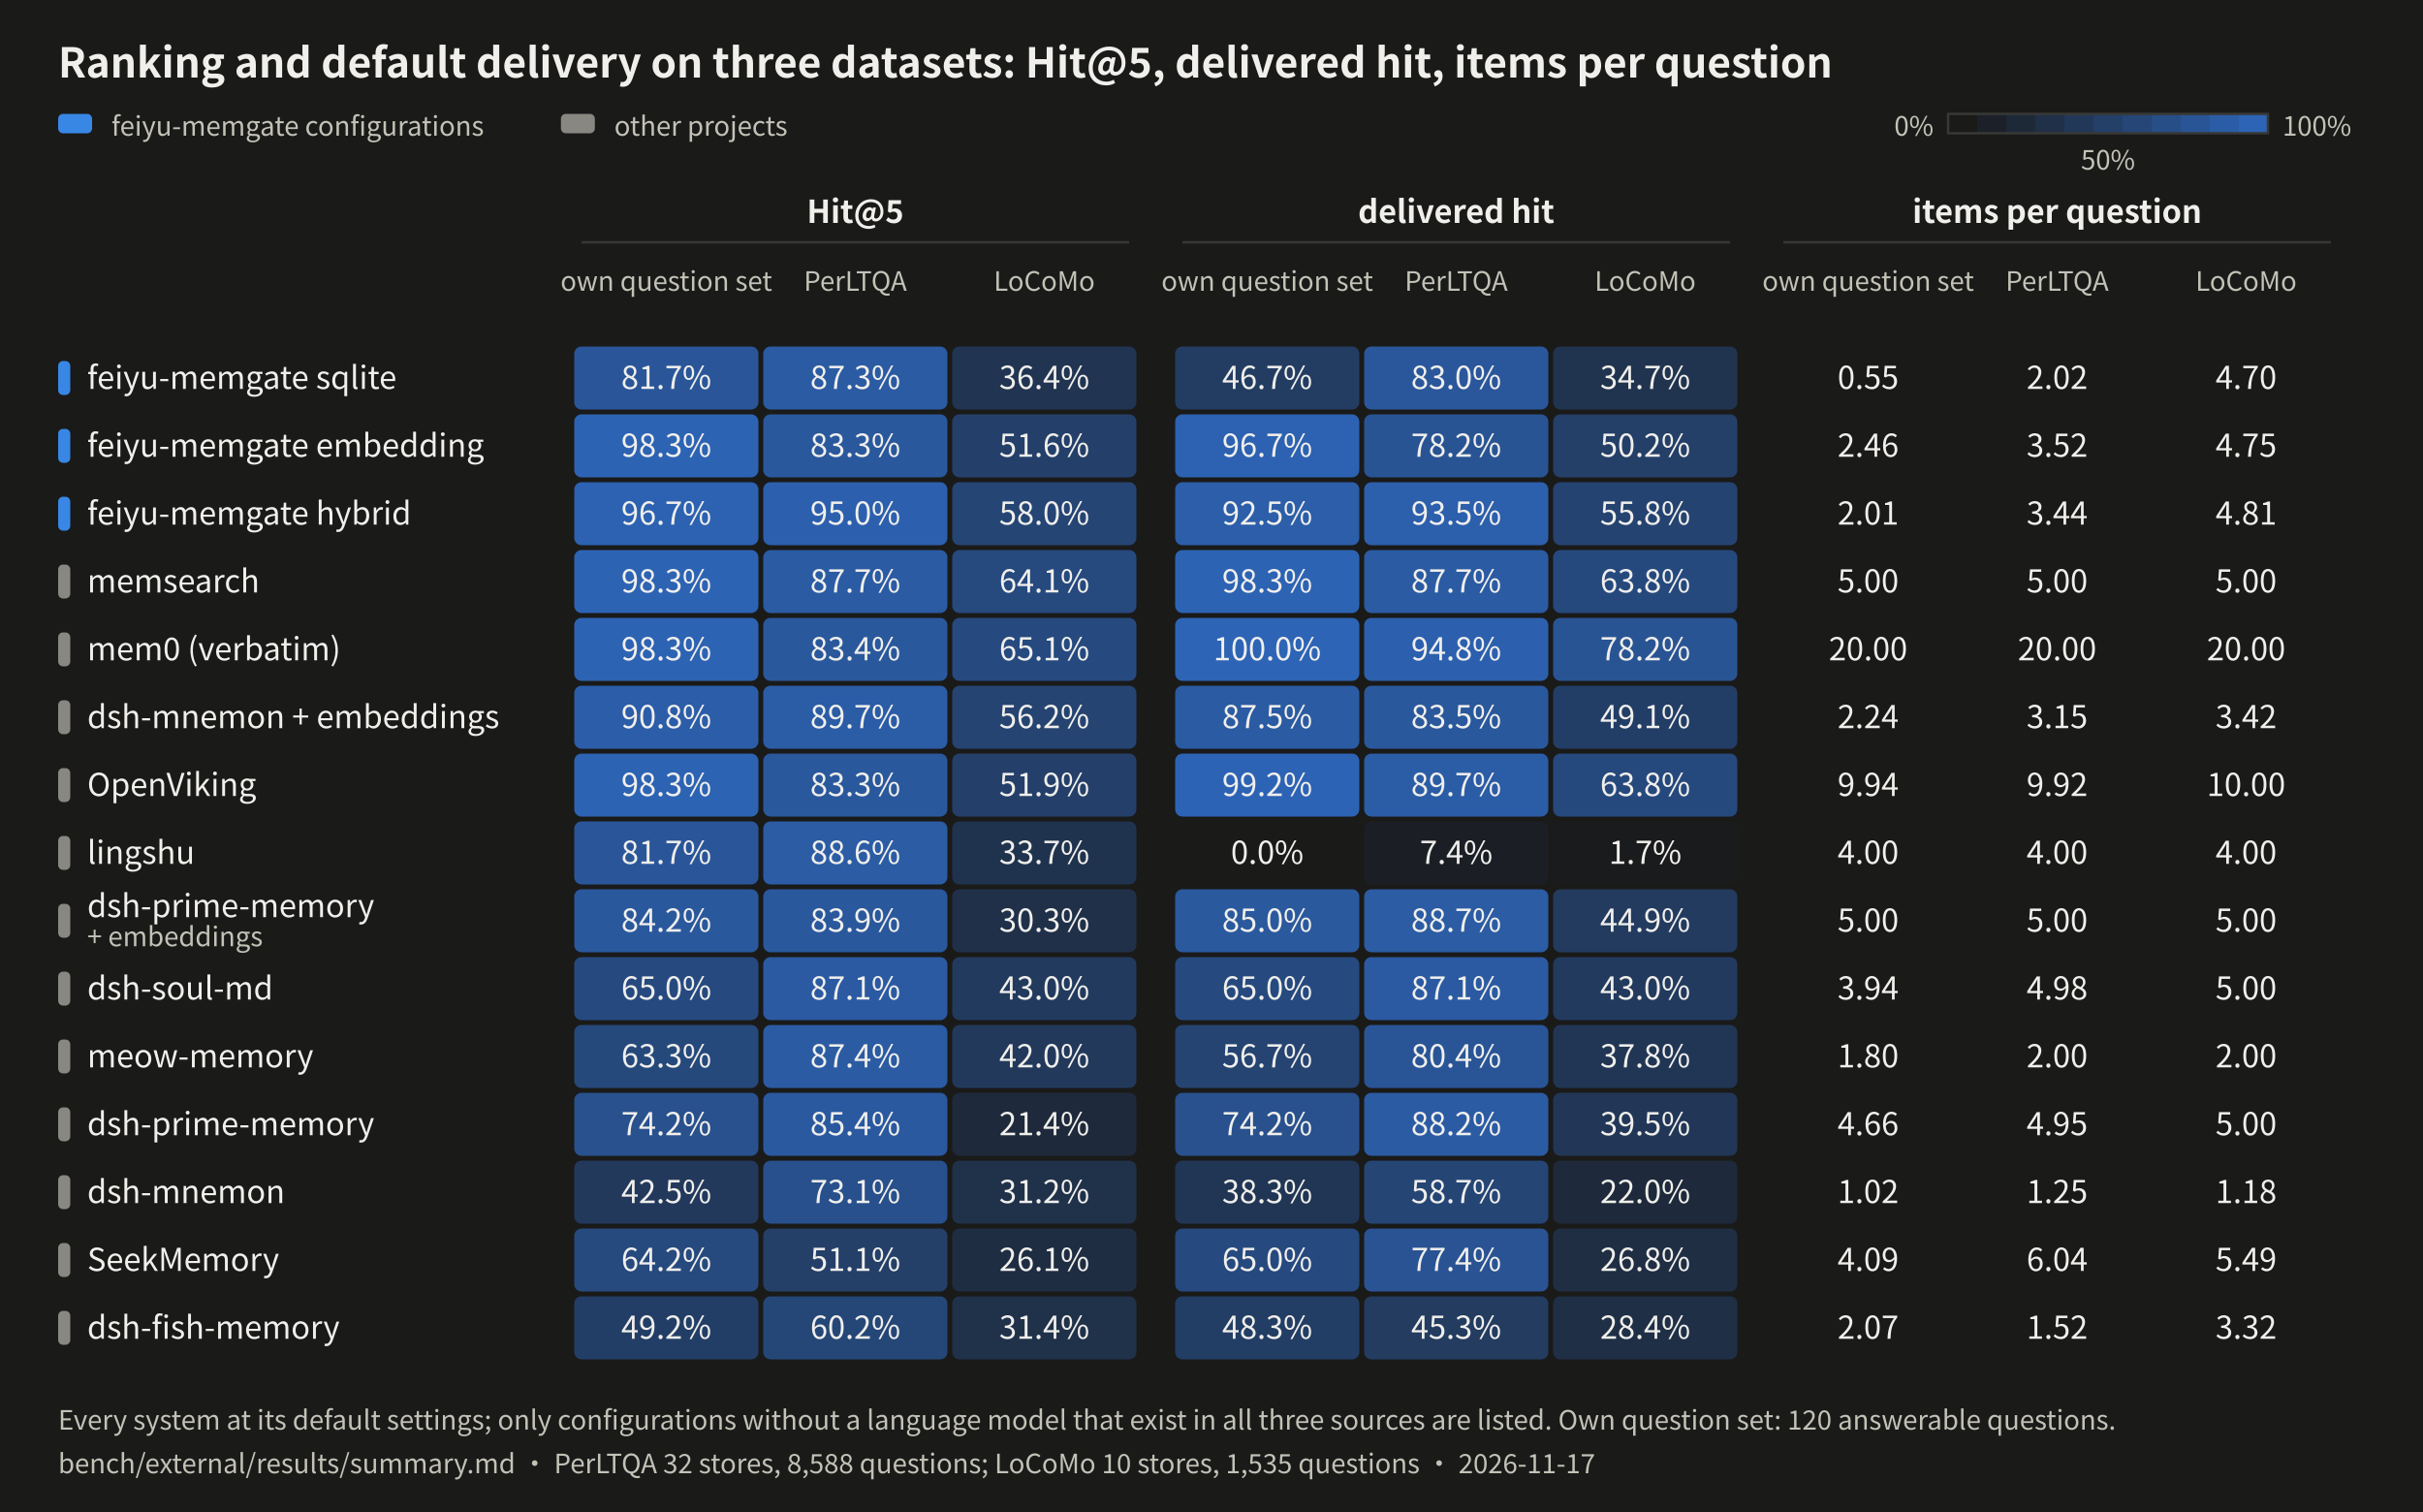
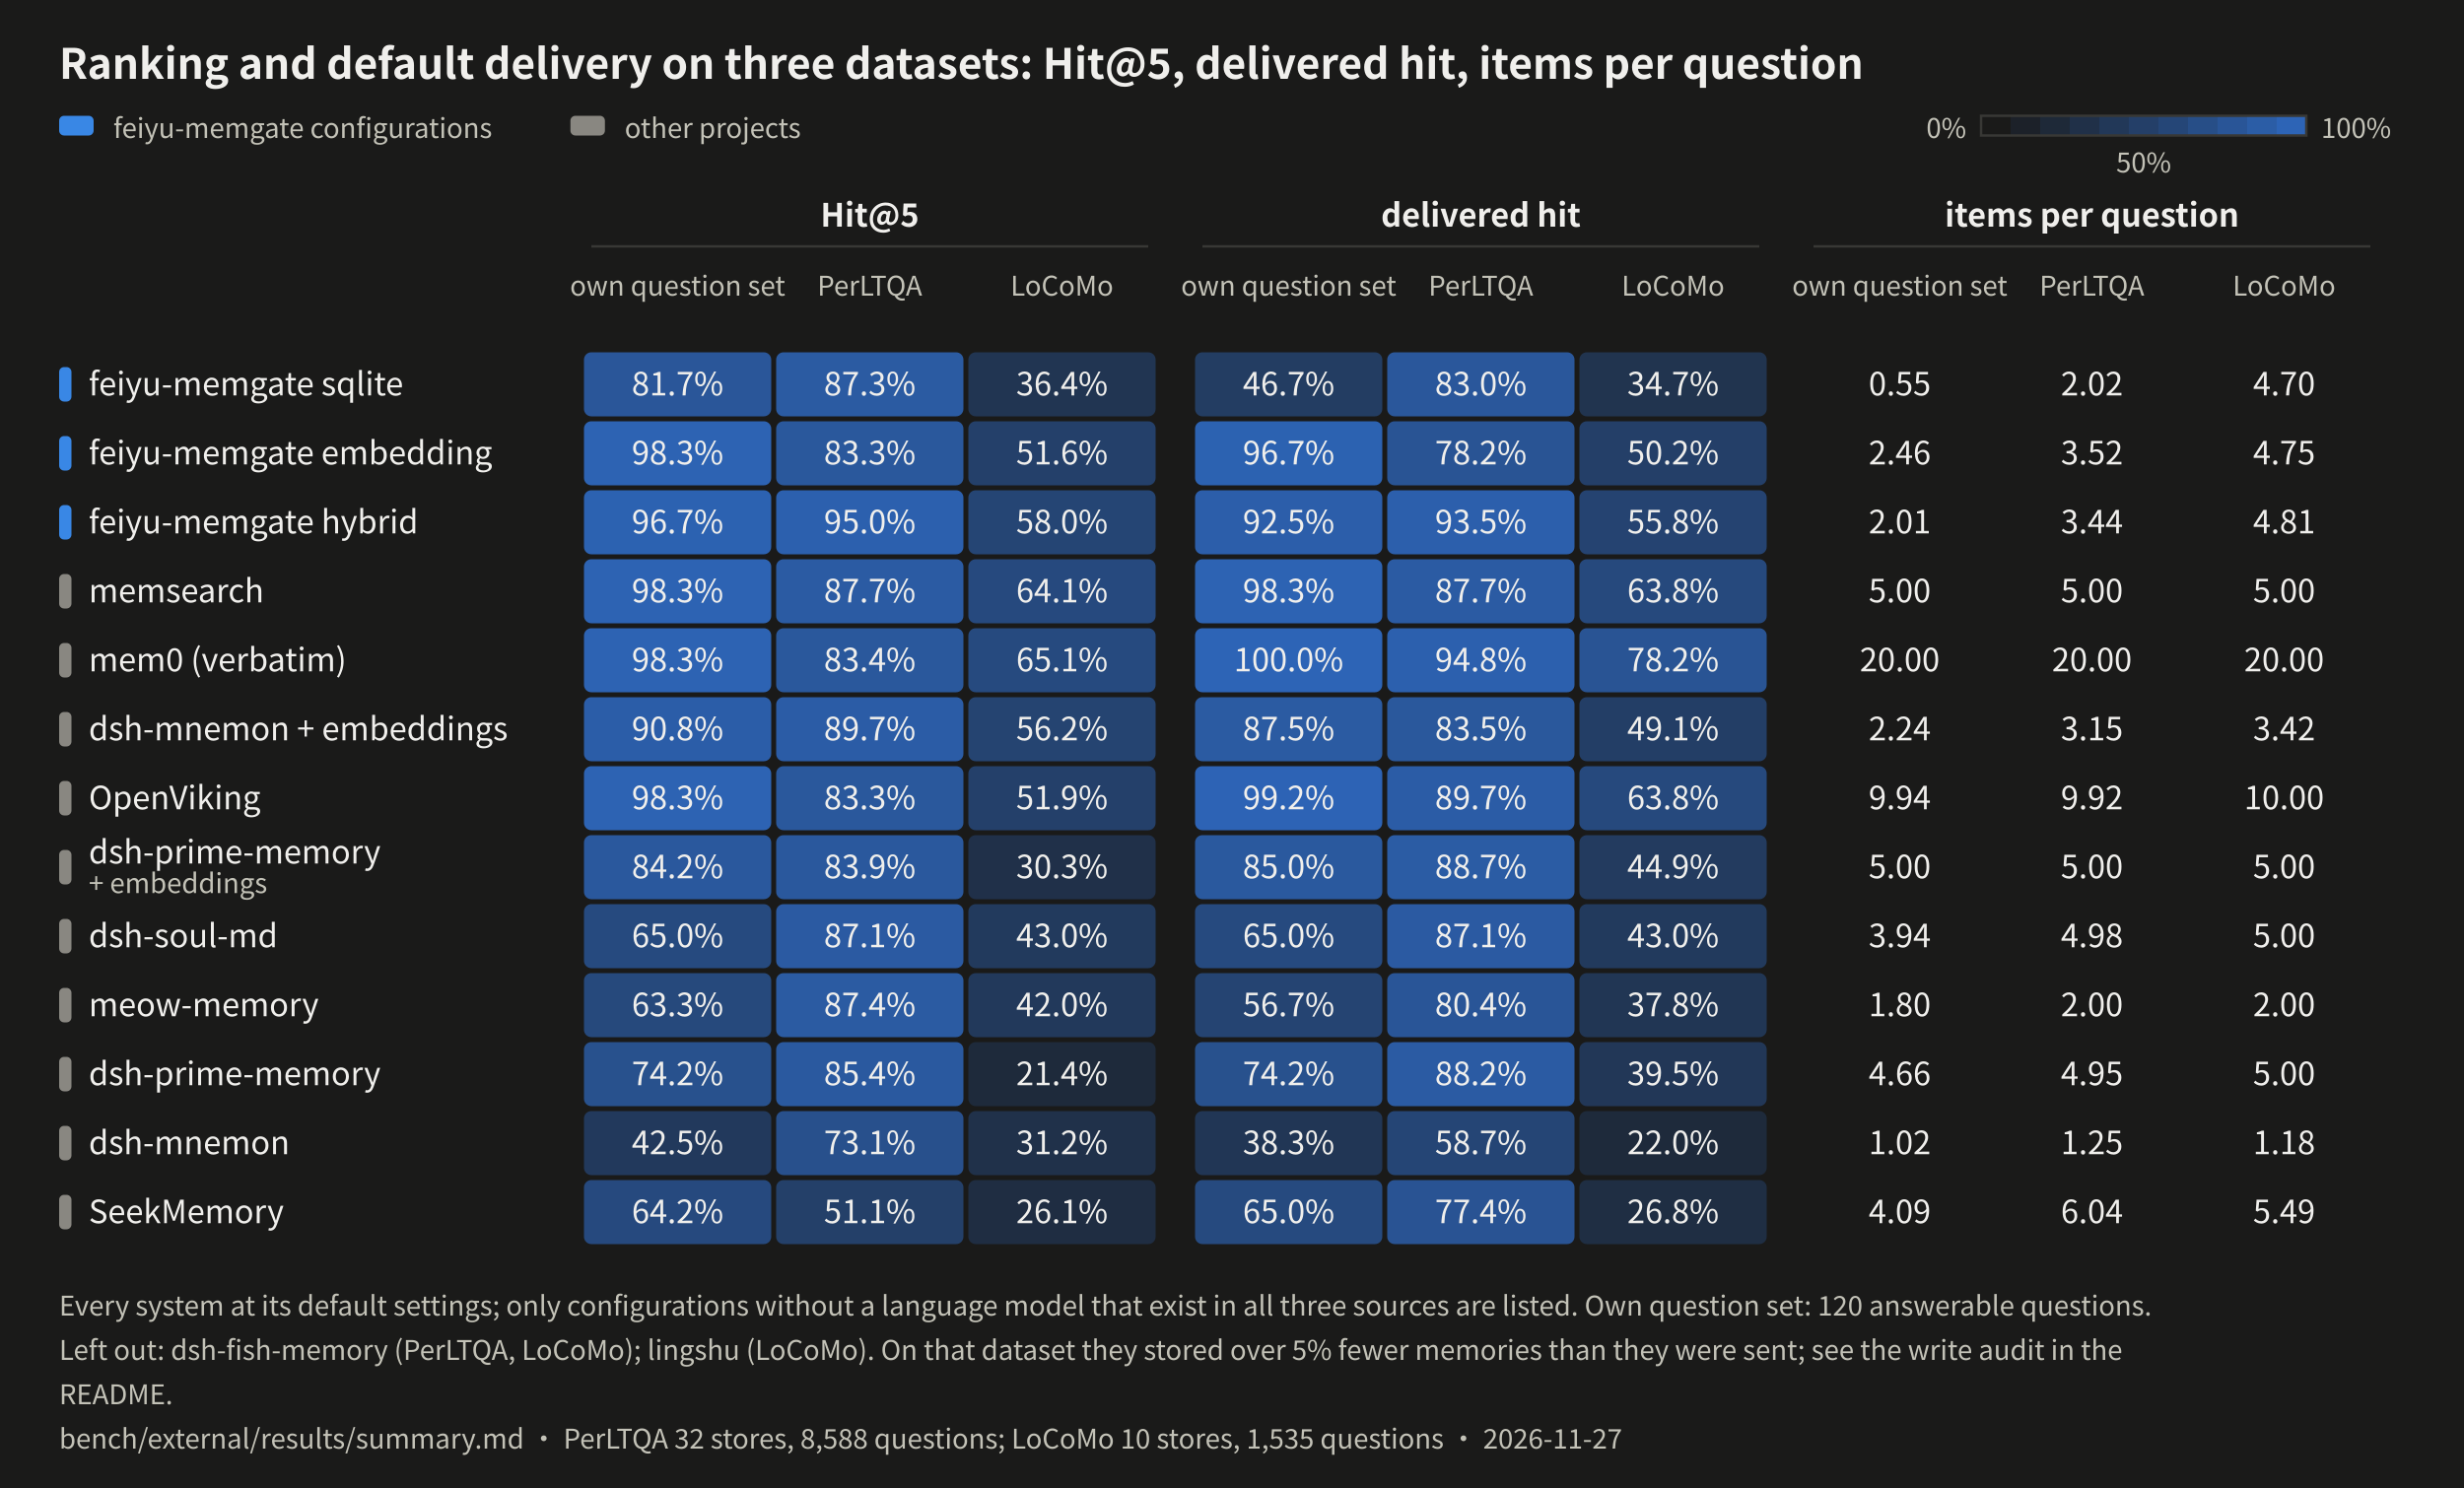
- <svg xmlns="http://www.w3.org/2000/svg" width="1000" height="624" viewBox="0 0 1000 624" role="img" lang="en">
+ <svg xmlns="http://www.w3.org/2000/svg" width="1000" height="604" viewBox="0 0 1000 604" role="img" lang="en">
  <style>text{font-family:-apple-system, "Segoe UI", "Microsoft YaHei", "PingFang SC", "Noto Sans CJK SC", "Helvetica Neue", Arial, sans-serif;fill:#c3c2b7;font-size:13px}.t{font-size:17px;font-weight:600;fill:#f0efec}.l{font-size:13px;fill:#f0efec}.lb{font-size:13px;font-weight:600;fill:#f0efec}.s{font-size:11px;fill:#c3c2b7}.grid{stroke:#2c2c2a;stroke-width:1;fill:none}.axis{stroke:#383835;stroke-width:1;fill:none}.tick{stroke:#f0efec;stroke-width:2;fill:none}.lead{stroke-width:1;fill:none}.fa{fill:#3987e5}.fo{fill:#898781}.tint{fill:#898781;fill-opacity:0.35}</style>
-   <rect width="1000" height="624" fill="#1a1a19" />
+   <rect width="1000" height="604" fill="#1a1a19" />
  <text x="24.0" y="32.0" class="t">Ranking and default delivery on three datasets: Hit@5, delivered hit, items per question</text>
  <rect x="24.0" y="47.0" width="14" height="8" rx="2" class="fa" />
  <text x="46.0" y="56.0" class="s">feiyu-memgate configurations</text>
  <rect x="231.5" y="47.0" width="14" height="8" rx="2" class="fo" />
  <text x="253.5" y="56.0" class="s">other projects</text>
  <rect x="804.0" y="47.0" width="12" height="8" fill="#1a1a19" />
  <rect x="816.0" y="47.0" width="12" height="8" fill="#1c2129" />
  <rect x="828.0" y="47.0" width="12" height="8" fill="#1e2938" />
  <rect x="840.0" y="47.0" width="12" height="8" fill="#203048" />
  <rect x="852.0" y="47.0" width="12" height="8" fill="#223858" />
  <rect x="864.0" y="47.0" width="12" height="8" fill="#243f68" />
  <rect x="876.0" y="47.0" width="12" height="8" fill="#254677" />
  <rect x="888.0" y="47.0" width="12" height="8" fill="#274e87" />
  <rect x="900.0" y="47.0" width="12" height="8" fill="#295597" />
  <rect x="912.0" y="47.0" width="12" height="8" fill="#2b5da6" />
  <rect x="924.0" y="47.0" width="12" height="8" fill="#2d64b6" />
  <rect x="804.0" y="47.0" width="132" height="8" fill="none" class="axis" />
  <text x="798.0" y="56.0" class="s" text-anchor="end">0%</text>
  <text x="942.0" y="56.0" class="s">100%</text>
  <text x="870.0" y="70.0" class="s" text-anchor="middle">50%</text>
  <text x="353.0" y="92.0" class="lb" text-anchor="middle">Hit@5</text>
  <line x1="240.0" y1="100.0" x2="466.0" y2="100.0" class="axis" />
  <text x="275.0" y="120.0" class="s" text-anchor="middle">own question set</text>
  <text x="353.0" y="120.0" class="s" text-anchor="middle">PerLTQA</text>
  <text x="431.0" y="120.0" class="s" text-anchor="middle">LoCoMo</text>
  <text x="601.0" y="92.0" class="lb" text-anchor="middle">delivered hit</text>
  <line x1="488.0" y1="100.0" x2="714.0" y2="100.0" class="axis" />
  <text x="523.0" y="120.0" class="s" text-anchor="middle">own question set</text>
  <text x="601.0" y="120.0" class="s" text-anchor="middle">PerLTQA</text>
  <text x="679.0" y="120.0" class="s" text-anchor="middle">LoCoMo</text>
  <text x="849.0" y="92.0" class="lb" text-anchor="middle">items per question</text>
  <line x1="736.0" y1="100.0" x2="962.0" y2="100.0" class="axis" />
  <text x="771.0" y="120.0" class="s" text-anchor="middle">own question set</text>
  <text x="849.0" y="120.0" class="s" text-anchor="middle">PerLTQA</text>
  <text x="927.0" y="120.0" class="s" text-anchor="middle">LoCoMo</text>
  <rect x="24.0" y="149.0" width="5" height="14" rx="2" class="fa" />
  <text x="36.0" y="160.5" class="l">feiyu-memgate sqlite</text>
  <rect x="237.0" y="143.0" width="76.0" height="26.0" rx="3" fill="#2a5699" />
  <text x="275.0" y="160.5" class="l" text-anchor="middle" style="fill:#f0efec">81.7%</text>
  <rect x="315.0" y="143.0" width="76.0" height="26.0" rx="3" fill="#2b5ba2" />
  <text x="353.0" y="160.5" class="l" text-anchor="middle" style="fill:#f0efec">87.3%</text>
  <rect x="393.0" y="143.0" width="76.0" height="26.0" rx="3" fill="#213552" />
  <text x="431.0" y="160.5" class="l" text-anchor="middle" style="fill:#f0efec">36.4%</text>
  <rect x="485.0" y="143.0" width="76.0" height="26.0" rx="3" fill="#233d62" />
  <text x="523.0" y="160.5" class="l" text-anchor="middle" style="fill:#f0efec">46.7%</text>
  <rect x="563.0" y="143.0" width="76.0" height="26.0" rx="3" fill="#2a579b" />
  <text x="601.0" y="160.5" class="l" text-anchor="middle" style="fill:#f0efec">83.0%</text>
  <rect x="641.0" y="143.0" width="76.0" height="26.0" rx="3" fill="#21344f" />
  <text x="679.0" y="160.5" class="l" text-anchor="middle" style="fill:#f0efec">34.7%</text>
  <text x="771.0" y="160.5" class="l" text-anchor="middle" style="fill:#f0efec">0.55</text>
  <text x="849.0" y="160.5" class="l" text-anchor="middle" style="fill:#f0efec">2.02</text>
  <text x="927.0" y="160.5" class="l" text-anchor="middle" style="fill:#f0efec">4.70</text>
  <rect x="24.0" y="177.0" width="5" height="14" rx="2" class="fa" />
  <text x="36.0" y="188.5" class="l">feiyu-memgate embedding</text>
  <rect x="237.0" y="171.0" width="76.0" height="26.0" rx="3" fill="#2d63b3" />
  <text x="275.0" y="188.5" class="l" text-anchor="middle" style="fill:#f0efec">98.3%</text>
  <rect x="315.0" y="171.0" width="76.0" height="26.0" rx="3" fill="#2a589c" />
  <text x="353.0" y="188.5" class="l" text-anchor="middle" style="fill:#f0efec">83.3%</text>
  <rect x="393.0" y="171.0" width="76.0" height="26.0" rx="3" fill="#24406a" />
  <text x="431.0" y="188.5" class="l" text-anchor="middle" style="fill:#f0efec">51.6%</text>
  <rect x="485.0" y="171.0" width="76.0" height="26.0" rx="3" fill="#2c62b1" />
  <text x="523.0" y="188.5" class="l" text-anchor="middle" style="fill:#f0efec">96.7%</text>
  <rect x="563.0" y="171.0" width="76.0" height="26.0" rx="3" fill="#295494" />
  <text x="601.0" y="188.5" class="l" text-anchor="middle" style="fill:#f0efec">78.2%</text>
  <rect x="641.0" y="171.0" width="76.0" height="26.0" rx="3" fill="#243f68" />
  <text x="679.0" y="188.5" class="l" text-anchor="middle" style="fill:#f0efec">50.2%</text>
  <text x="771.0" y="188.5" class="l" text-anchor="middle" style="fill:#f0efec">2.46</text>
  <text x="849.0" y="188.5" class="l" text-anchor="middle" style="fill:#f0efec">3.52</text>
  <text x="927.0" y="188.5" class="l" text-anchor="middle" style="fill:#f0efec">4.75</text>
  <rect x="24.0" y="205.0" width="5" height="14" rx="2" class="fa" />
  <text x="36.0" y="216.5" class="l">feiyu-memgate hybrid</text>
  <rect x="237.0" y="199.0" width="76.0" height="26.0" rx="3" fill="#2c62b1" />
  <text x="275.0" y="216.5" class="l" text-anchor="middle" style="fill:#f0efec">96.7%</text>
  <rect x="315.0" y="199.0" width="76.0" height="26.0" rx="3" fill="#2c60ae" />
  <text x="353.0" y="216.5" class="l" text-anchor="middle" style="fill:#f0efec">95.0%</text>
  <rect x="393.0" y="199.0" width="76.0" height="26.0" rx="3" fill="#254574" />
  <text x="431.0" y="216.5" class="l" text-anchor="middle" style="fill:#f0efec">58.0%</text>
  <rect x="485.0" y="199.0" width="76.0" height="26.0" rx="3" fill="#2c5eaa" />
  <text x="523.0" y="216.5" class="l" text-anchor="middle" style="fill:#f0efec">92.5%</text>
  <rect x="563.0" y="199.0" width="76.0" height="26.0" rx="3" fill="#2c5fac" />
  <text x="601.0" y="216.5" class="l" text-anchor="middle" style="fill:#f0efec">93.5%</text>
  <rect x="641.0" y="199.0" width="76.0" height="26.0" rx="3" fill="#254371" />
  <text x="679.0" y="216.5" class="l" text-anchor="middle" style="fill:#f0efec">55.8%</text>
  <text x="771.0" y="216.5" class="l" text-anchor="middle" style="fill:#f0efec">2.01</text>
  <text x="849.0" y="216.5" class="l" text-anchor="middle" style="fill:#f0efec">3.44</text>
  <text x="927.0" y="216.5" class="l" text-anchor="middle" style="fill:#f0efec">4.81</text>
  <rect x="24.0" y="233.0" width="5" height="14" rx="2" class="fo" />
  <text x="36.0" y="244.5" class="l">memsearch</text>
  <rect x="237.0" y="227.0" width="76.0" height="26.0" rx="3" fill="#2d63b3" />
  <text x="275.0" y="244.5" class="l" text-anchor="middle" style="fill:#f0efec">98.3%</text>
  <rect x="315.0" y="227.0" width="76.0" height="26.0" rx="3" fill="#2b5ba3" />
  <text x="353.0" y="244.5" class="l" text-anchor="middle" style="fill:#f0efec">87.7%</text>
  <rect x="393.0" y="227.0" width="76.0" height="26.0" rx="3" fill="#26497e" />
  <text x="431.0" y="244.5" class="l" text-anchor="middle" style="fill:#f0efec">64.1%</text>
  <rect x="485.0" y="227.0" width="76.0" height="26.0" rx="3" fill="#2d63b3" />
  <text x="523.0" y="244.5" class="l" text-anchor="middle" style="fill:#f0efec">98.3%</text>
  <rect x="563.0" y="227.0" width="76.0" height="26.0" rx="3" fill="#2b5ba3" />
  <text x="601.0" y="244.5" class="l" text-anchor="middle" style="fill:#f0efec">87.7%</text>
  <rect x="641.0" y="227.0" width="76.0" height="26.0" rx="3" fill="#26497d" />
  <text x="679.0" y="244.5" class="l" text-anchor="middle" style="fill:#f0efec">63.8%</text>
  <text x="771.0" y="244.5" class="l" text-anchor="middle" style="fill:#f0efec">5.00</text>
  <text x="849.0" y="244.5" class="l" text-anchor="middle" style="fill:#f0efec">5.00</text>
  <text x="927.0" y="244.5" class="l" text-anchor="middle" style="fill:#f0efec">5.00</text>
  <rect x="24.0" y="261.0" width="5" height="14" rx="2" class="fo" />
  <text x="36.0" y="272.5" class="l">mem0 (verbatim)</text>
  <rect x="237.0" y="255.0" width="76.0" height="26.0" rx="3" fill="#2d63b3" />
  <text x="275.0" y="272.5" class="l" text-anchor="middle" style="fill:#f0efec">98.3%</text>
  <rect x="315.0" y="255.0" width="76.0" height="26.0" rx="3" fill="#2a589c" />
  <text x="353.0" y="272.5" class="l" text-anchor="middle" style="fill:#f0efec">83.4%</text>
  <rect x="393.0" y="255.0" width="76.0" height="26.0" rx="3" fill="#264a7f" />
  <text x="431.0" y="272.5" class="l" text-anchor="middle" style="fill:#f0efec">65.1%</text>
  <rect x="485.0" y="255.0" width="76.0" height="26.0" rx="3" fill="#2d64b6" />
  <text x="523.0" y="272.5" class="l" text-anchor="middle" style="fill:#f0efec">100.0%</text>
  <rect x="563.0" y="255.0" width="76.0" height="26.0" rx="3" fill="#2c60ae" />
  <text x="601.0" y="272.5" class="l" text-anchor="middle" style="fill:#f0efec">94.8%</text>
  <rect x="641.0" y="255.0" width="76.0" height="26.0" rx="3" fill="#295494" />
  <text x="679.0" y="272.5" class="l" text-anchor="middle" style="fill:#f0efec">78.2%</text>
  <text x="771.0" y="272.5" class="l" text-anchor="middle" style="fill:#f0efec">20.00</text>
  <text x="849.0" y="272.5" class="l" text-anchor="middle" style="fill:#f0efec">20.00</text>
  <text x="927.0" y="272.5" class="l" text-anchor="middle" style="fill:#f0efec">20.00</text>
  <rect x="24.0" y="289.0" width="5" height="14" rx="2" class="fo" />
  <text x="36.0" y="300.5" class="l">dsh-mnemon + embeddings</text>
  <rect x="237.0" y="283.0" width="76.0" height="26.0" rx="3" fill="#2b5da8" />
  <text x="275.0" y="300.5" class="l" text-anchor="middle" style="fill:#f0efec">90.8%</text>
  <rect x="315.0" y="283.0" width="76.0" height="26.0" rx="3" fill="#2b5ca6" />
  <text x="353.0" y="300.5" class="l" text-anchor="middle" style="fill:#f0efec">89.7%</text>
  <rect x="393.0" y="283.0" width="76.0" height="26.0" rx="3" fill="#254471" />
  <text x="431.0" y="300.5" class="l" text-anchor="middle" style="fill:#f0efec">56.2%</text>
  <rect x="485.0" y="283.0" width="76.0" height="26.0" rx="3" fill="#2b5ba2" />
  <text x="523.0" y="300.5" class="l" text-anchor="middle" style="fill:#f0efec">87.5%</text>
  <rect x="563.0" y="283.0" width="76.0" height="26.0" rx="3" fill="#2a589c" />
  <text x="601.0" y="300.5" class="l" text-anchor="middle" style="fill:#f0efec">83.5%</text>
  <rect x="641.0" y="283.0" width="76.0" height="26.0" rx="3" fill="#233e66" />
  <text x="679.0" y="300.5" class="l" text-anchor="middle" style="fill:#f0efec">49.1%</text>
  <text x="771.0" y="300.5" class="l" text-anchor="middle" style="fill:#f0efec">2.24</text>
  <text x="849.0" y="300.5" class="l" text-anchor="middle" style="fill:#f0efec">3.15</text>
  <text x="927.0" y="300.5" class="l" text-anchor="middle" style="fill:#f0efec">3.42</text>
  <rect x="24.0" y="317.0" width="5" height="14" rx="2" class="fo" />
  <text x="36.0" y="328.5" class="l">OpenViking</text>
  <rect x="237.0" y="311.0" width="76.0" height="26.0" rx="3" fill="#2d63b3" />
  <text x="275.0" y="328.5" class="l" text-anchor="middle" style="fill:#f0efec">98.3%</text>
  <rect x="315.0" y="311.0" width="76.0" height="26.0" rx="3" fill="#2a589c" />
  <text x="353.0" y="328.5" class="l" text-anchor="middle" style="fill:#f0efec">83.3%</text>
  <rect x="393.0" y="311.0" width="76.0" height="26.0" rx="3" fill="#24406a" />
  <text x="431.0" y="328.5" class="l" text-anchor="middle" style="fill:#f0efec">51.9%</text>
  <rect x="485.0" y="311.0" width="76.0" height="26.0" rx="3" fill="#2d63b5" />
  <text x="523.0" y="328.5" class="l" text-anchor="middle" style="fill:#f0efec">99.2%</text>
  <rect x="563.0" y="311.0" width="76.0" height="26.0" rx="3" fill="#2b5ca6" />
  <text x="601.0" y="328.5" class="l" text-anchor="middle" style="fill:#f0efec">89.7%</text>
  <rect x="641.0" y="311.0" width="76.0" height="26.0" rx="3" fill="#26497d" />
  <text x="679.0" y="328.5" class="l" text-anchor="middle" style="fill:#f0efec">63.8%</text>
  <text x="771.0" y="328.5" class="l" text-anchor="middle" style="fill:#f0efec">9.94</text>
  <text x="849.0" y="328.5" class="l" text-anchor="middle" style="fill:#f0efec">9.92</text>
  <text x="927.0" y="328.5" class="l" text-anchor="middle" style="fill:#f0efec">10.00</text>
  <rect x="24.0" y="345.0" width="5" height="14" rx="2" class="fo" />
-   <text x="36.0" y="356.5" class="l">lingshu</text>
-   <rect x="237.0" y="339.0" width="76.0" height="26.0" rx="3" fill="#2a5699" />
-   <text x="275.0" y="356.5" class="l" text-anchor="middle" style="fill:#f0efec">81.7%</text>
-   <rect x="315.0" y="339.0" width="76.0" height="26.0" rx="3" fill="#2b5ca4" />
-   <text x="353.0" y="356.5" class="l" text-anchor="middle" style="fill:#f0efec">88.6%</text>
-   <rect x="393.0" y="339.0" width="76.0" height="26.0" rx="3" fill="#20334e" />
-   <text x="431.0" y="356.5" class="l" text-anchor="middle" style="fill:#f0efec">33.7%</text>
-   <rect x="485.0" y="339.0" width="76.0" height="26.0" rx="3" fill="#1a1a19" />
-   <text x="523.0" y="356.5" class="l" text-anchor="middle" style="fill:#f0efec">0.0%</text>
-   <rect x="563.0" y="339.0" width="76.0" height="26.0" rx="3" fill="#1b1f25" />
-   <text x="601.0" y="356.5" class="l" text-anchor="middle" style="fill:#f0efec">7.4%</text>
-   <rect x="641.0" y="339.0" width="76.0" height="26.0" rx="3" fill="#1a1b1c" />
-   <text x="679.0" y="356.5" class="l" text-anchor="middle" style="fill:#f0efec">1.7%</text>
-   <text x="771.0" y="356.5" class="l" text-anchor="middle" style="fill:#f0efec">4.00</text>
-   <text x="849.0" y="356.5" class="l" text-anchor="middle" style="fill:#f0efec">4.00</text>
-   <text x="927.0" y="356.5" class="l" text-anchor="middle" style="fill:#f0efec">4.00</text>
+   <text x="36.0" y="350.5" class="l">dsh-prime-memory</text>
+   <text x="36.0" y="362.5" class="s">+ embeddings</text>
+   <rect x="237.0" y="339.0" width="76.0" height="26.0" rx="3" fill="#2a589d" />
+   <text x="275.0" y="356.5" class="l" text-anchor="middle" style="fill:#f0efec">84.2%</text>
+   <rect x="315.0" y="339.0" width="76.0" height="26.0" rx="3" fill="#2a589d" />
+   <text x="353.0" y="356.5" class="l" text-anchor="middle" style="fill:#f0efec">83.9%</text>
+   <rect x="393.0" y="339.0" width="76.0" height="26.0" rx="3" fill="#203049" />
+   <text x="431.0" y="356.5" class="l" text-anchor="middle" style="fill:#f0efec">30.3%</text>
+   <rect x="485.0" y="339.0" width="76.0" height="26.0" rx="3" fill="#2a599e" />
+   <text x="523.0" y="356.5" class="l" text-anchor="middle" style="fill:#f0efec">85.0%</text>
+   <rect x="563.0" y="339.0" width="76.0" height="26.0" rx="3" fill="#2b5ca4" />
+   <text x="601.0" y="356.5" class="l" text-anchor="middle" style="fill:#f0efec">88.7%</text>
+   <rect x="641.0" y="339.0" width="76.0" height="26.0" rx="3" fill="#233b5f" />
+   <text x="679.0" y="356.5" class="l" text-anchor="middle" style="fill:#f0efec">44.9%</text>
+   <text x="771.0" y="356.5" class="l" text-anchor="middle" style="fill:#f0efec">5.00</text>
+   <text x="849.0" y="356.5" class="l" text-anchor="middle" style="fill:#f0efec">5.00</text>
+   <text x="927.0" y="356.5" class="l" text-anchor="middle" style="fill:#f0efec">5.00</text>
  <rect x="24.0" y="373.0" width="5" height="14" rx="2" class="fo" />
-   <text x="36.0" y="378.5" class="l">dsh-prime-memory</text>
-   <text x="36.0" y="390.5" class="s">+ embeddings</text>
-   <rect x="237.0" y="367.0" width="76.0" height="26.0" rx="3" fill="#2a589d" />
-   <text x="275.0" y="384.5" class="l" text-anchor="middle" style="fill:#f0efec">84.2%</text>
-   <rect x="315.0" y="367.0" width="76.0" height="26.0" rx="3" fill="#2a589d" />
-   <text x="353.0" y="384.5" class="l" text-anchor="middle" style="fill:#f0efec">83.9%</text>
-   <rect x="393.0" y="367.0" width="76.0" height="26.0" rx="3" fill="#203049" />
-   <text x="431.0" y="384.5" class="l" text-anchor="middle" style="fill:#f0efec">30.3%</text>
-   <rect x="485.0" y="367.0" width="76.0" height="26.0" rx="3" fill="#2a599e" />
-   <text x="523.0" y="384.5" class="l" text-anchor="middle" style="fill:#f0efec">85.0%</text>
-   <rect x="563.0" y="367.0" width="76.0" height="26.0" rx="3" fill="#2b5ca4" />
-   <text x="601.0" y="384.5" class="l" text-anchor="middle" style="fill:#f0efec">88.7%</text>
-   <rect x="641.0" y="367.0" width="76.0" height="26.0" rx="3" fill="#233b5f" />
-   <text x="679.0" y="384.5" class="l" text-anchor="middle" style="fill:#f0efec">44.9%</text>
-   <text x="771.0" y="384.5" class="l" text-anchor="middle" style="fill:#f0efec">5.00</text>
-   <text x="849.0" y="384.5" class="l" text-anchor="middle" style="fill:#f0efec">5.00</text>
+   <text x="36.0" y="384.5" class="l">dsh-soul-md</text>
+   <rect x="237.0" y="367.0" width="76.0" height="26.0" rx="3" fill="#264a7f" />
+   <text x="275.0" y="384.5" class="l" text-anchor="middle" style="fill:#f0efec">65.0%</text>
+   <rect x="315.0" y="367.0" width="76.0" height="26.0" rx="3" fill="#2b5aa2" />
+   <text x="353.0" y="384.5" class="l" text-anchor="middle" style="fill:#f0efec">87.1%</text>
+   <rect x="393.0" y="367.0" width="76.0" height="26.0" rx="3" fill="#223a5d" />
+   <text x="431.0" y="384.5" class="l" text-anchor="middle" style="fill:#f0efec">43.0%</text>
+   <rect x="485.0" y="367.0" width="76.0" height="26.0" rx="3" fill="#264a7f" />
+   <text x="523.0" y="384.5" class="l" text-anchor="middle" style="fill:#f0efec">65.0%</text>
+   <rect x="563.0" y="367.0" width="76.0" height="26.0" rx="3" fill="#2b5aa2" />
+   <text x="601.0" y="384.5" class="l" text-anchor="middle" style="fill:#f0efec">87.1%</text>
+   <rect x="641.0" y="367.0" width="76.0" height="26.0" rx="3" fill="#223a5d" />
+   <text x="679.0" y="384.5" class="l" text-anchor="middle" style="fill:#f0efec">43.0%</text>
+   <text x="771.0" y="384.5" class="l" text-anchor="middle" style="fill:#f0efec">3.94</text>
+   <text x="849.0" y="384.5" class="l" text-anchor="middle" style="fill:#f0efec">4.98</text>
  <text x="927.0" y="384.5" class="l" text-anchor="middle" style="fill:#f0efec">5.00</text>
  <rect x="24.0" y="401.0" width="5" height="14" rx="2" class="fo" />
-   <text x="36.0" y="412.5" class="l">dsh-soul-md</text>
-   <rect x="237.0" y="395.0" width="76.0" height="26.0" rx="3" fill="#264a7f" />
-   <text x="275.0" y="412.5" class="l" text-anchor="middle" style="fill:#f0efec">65.0%</text>
-   <rect x="315.0" y="395.0" width="76.0" height="26.0" rx="3" fill="#2b5aa2" />
-   <text x="353.0" y="412.5" class="l" text-anchor="middle" style="fill:#f0efec">87.1%</text>
-   <rect x="393.0" y="395.0" width="76.0" height="26.0" rx="3" fill="#223a5d" />
-   <text x="431.0" y="412.5" class="l" text-anchor="middle" style="fill:#f0efec">43.0%</text>
-   <rect x="485.0" y="395.0" width="76.0" height="26.0" rx="3" fill="#264a7f" />
-   <text x="523.0" y="412.5" class="l" text-anchor="middle" style="fill:#f0efec">65.0%</text>
-   <rect x="563.0" y="395.0" width="76.0" height="26.0" rx="3" fill="#2b5aa2" />
-   <text x="601.0" y="412.5" class="l" text-anchor="middle" style="fill:#f0efec">87.1%</text>
-   <rect x="641.0" y="395.0" width="76.0" height="26.0" rx="3" fill="#223a5d" />
-   <text x="679.0" y="412.5" class="l" text-anchor="middle" style="fill:#f0efec">43.0%</text>
-   <text x="771.0" y="412.5" class="l" text-anchor="middle" style="fill:#f0efec">3.94</text>
-   <text x="849.0" y="412.5" class="l" text-anchor="middle" style="fill:#f0efec">4.98</text>
-   <text x="927.0" y="412.5" class="l" text-anchor="middle" style="fill:#f0efec">5.00</text>
+   <text x="36.0" y="412.5" class="l">meow-memory</text>
+   <rect x="237.0" y="395.0" width="76.0" height="26.0" rx="3" fill="#26497c" />
+   <text x="275.0" y="412.5" class="l" text-anchor="middle" style="fill:#f0efec">63.3%</text>
+   <rect x="315.0" y="395.0" width="76.0" height="26.0" rx="3" fill="#2b5ba2" />
+   <text x="353.0" y="412.5" class="l" text-anchor="middle" style="fill:#f0efec">87.4%</text>
+   <rect x="393.0" y="395.0" width="76.0" height="26.0" rx="3" fill="#22395b" />
+   <text x="431.0" y="412.5" class="l" text-anchor="middle" style="fill:#f0efec">42.0%</text>
+   <rect x="485.0" y="395.0" width="76.0" height="26.0" rx="3" fill="#254472" />
+   <text x="523.0" y="412.5" class="l" text-anchor="middle" style="fill:#f0efec">56.7%</text>
+   <rect x="563.0" y="395.0" width="76.0" height="26.0" rx="3" fill="#295597" />
+   <text x="601.0" y="412.5" class="l" text-anchor="middle" style="fill:#f0efec">80.4%</text>
+   <rect x="641.0" y="395.0" width="76.0" height="26.0" rx="3" fill="#213654" />
+   <text x="679.0" y="412.5" class="l" text-anchor="middle" style="fill:#f0efec">37.8%</text>
+   <text x="771.0" y="412.5" class="l" text-anchor="middle" style="fill:#f0efec">1.80</text>
+   <text x="849.0" y="412.5" class="l" text-anchor="middle" style="fill:#f0efec">2.00</text>
+   <text x="927.0" y="412.5" class="l" text-anchor="middle" style="fill:#f0efec">2.00</text>
  <rect x="24.0" y="429.0" width="5" height="14" rx="2" class="fo" />
-   <text x="36.0" y="440.5" class="l">meow-memory</text>
-   <rect x="237.0" y="423.0" width="76.0" height="26.0" rx="3" fill="#26497c" />
-   <text x="275.0" y="440.5" class="l" text-anchor="middle" style="fill:#f0efec">63.3%</text>
-   <rect x="315.0" y="423.0" width="76.0" height="26.0" rx="3" fill="#2b5ba2" />
-   <text x="353.0" y="440.5" class="l" text-anchor="middle" style="fill:#f0efec">87.4%</text>
-   <rect x="393.0" y="423.0" width="76.0" height="26.0" rx="3" fill="#22395b" />
-   <text x="431.0" y="440.5" class="l" text-anchor="middle" style="fill:#f0efec">42.0%</text>
-   <rect x="485.0" y="423.0" width="76.0" height="26.0" rx="3" fill="#254472" />
-   <text x="523.0" y="440.5" class="l" text-anchor="middle" style="fill:#f0efec">56.7%</text>
-   <rect x="563.0" y="423.0" width="76.0" height="26.0" rx="3" fill="#295597" />
-   <text x="601.0" y="440.5" class="l" text-anchor="middle" style="fill:#f0efec">80.4%</text>
-   <rect x="641.0" y="423.0" width="76.0" height="26.0" rx="3" fill="#213654" />
-   <text x="679.0" y="440.5" class="l" text-anchor="middle" style="fill:#f0efec">37.8%</text>
-   <text x="771.0" y="440.5" class="l" text-anchor="middle" style="fill:#f0efec">1.80</text>
-   <text x="849.0" y="440.5" class="l" text-anchor="middle" style="fill:#f0efec">2.00</text>
-   <text x="927.0" y="440.5" class="l" text-anchor="middle" style="fill:#f0efec">2.00</text>
+   <text x="36.0" y="440.5" class="l">dsh-prime-memory</text>
+   <rect x="237.0" y="423.0" width="76.0" height="26.0" rx="3" fill="#28518d" />
+   <text x="275.0" y="440.5" class="l" text-anchor="middle" style="fill:#f0efec">74.2%</text>
+   <rect x="315.0" y="423.0" width="76.0" height="26.0" rx="3" fill="#2a599f" />
+   <text x="353.0" y="440.5" class="l" text-anchor="middle" style="fill:#f0efec">85.4%</text>
+   <rect x="393.0" y="423.0" width="76.0" height="26.0" rx="3" fill="#1e2a3b" />
+   <text x="431.0" y="440.5" class="l" text-anchor="middle" style="fill:#f0efec">21.4%</text>
+   <rect x="485.0" y="423.0" width="76.0" height="26.0" rx="3" fill="#28518d" />
+   <text x="523.0" y="440.5" class="l" text-anchor="middle" style="fill:#f0efec">74.2%</text>
+   <rect x="563.0" y="423.0" width="76.0" height="26.0" rx="3" fill="#2b5ba3" />
+   <text x="601.0" y="440.5" class="l" text-anchor="middle" style="fill:#f0efec">88.2%</text>
+   <rect x="641.0" y="423.0" width="76.0" height="26.0" rx="3" fill="#223757" />
+   <text x="679.0" y="440.5" class="l" text-anchor="middle" style="fill:#f0efec">39.5%</text>
+   <text x="771.0" y="440.5" class="l" text-anchor="middle" style="fill:#f0efec">4.66</text>
+   <text x="849.0" y="440.5" class="l" text-anchor="middle" style="fill:#f0efec">4.95</text>
+   <text x="927.0" y="440.5" class="l" text-anchor="middle" style="fill:#f0efec">5.00</text>
  <rect x="24.0" y="457.0" width="5" height="14" rx="2" class="fo" />
-   <text x="36.0" y="468.5" class="l">dsh-prime-memory</text>
-   <rect x="237.0" y="451.0" width="76.0" height="26.0" rx="3" fill="#28518d" />
-   <text x="275.0" y="468.5" class="l" text-anchor="middle" style="fill:#f0efec">74.2%</text>
-   <rect x="315.0" y="451.0" width="76.0" height="26.0" rx="3" fill="#2a599f" />
-   <text x="353.0" y="468.5" class="l" text-anchor="middle" style="fill:#f0efec">85.4%</text>
-   <rect x="393.0" y="451.0" width="76.0" height="26.0" rx="3" fill="#1e2a3b" />
-   <text x="431.0" y="468.5" class="l" text-anchor="middle" style="fill:#f0efec">21.4%</text>
-   <rect x="485.0" y="451.0" width="76.0" height="26.0" rx="3" fill="#28518d" />
-   <text x="523.0" y="468.5" class="l" text-anchor="middle" style="fill:#f0efec">74.2%</text>
-   <rect x="563.0" y="451.0" width="76.0" height="26.0" rx="3" fill="#2b5ba3" />
-   <text x="601.0" y="468.5" class="l" text-anchor="middle" style="fill:#f0efec">88.2%</text>
-   <rect x="641.0" y="451.0" width="76.0" height="26.0" rx="3" fill="#223757" />
-   <text x="679.0" y="468.5" class="l" text-anchor="middle" style="fill:#f0efec">39.5%</text>
-   <text x="771.0" y="468.5" class="l" text-anchor="middle" style="fill:#f0efec">4.66</text>
-   <text x="849.0" y="468.5" class="l" text-anchor="middle" style="fill:#f0efec">4.95</text>
-   <text x="927.0" y="468.5" class="l" text-anchor="middle" style="fill:#f0efec">5.00</text>
+   <text x="36.0" y="468.5" class="l">dsh-mnemon</text>
+   <rect x="237.0" y="451.0" width="76.0" height="26.0" rx="3" fill="#22395c" />
+   <text x="275.0" y="468.5" class="l" text-anchor="middle" style="fill:#f0efec">42.5%</text>
+   <rect x="315.0" y="451.0" width="76.0" height="26.0" rx="3" fill="#28508c" />
+   <text x="353.0" y="468.5" class="l" text-anchor="middle" style="fill:#f0efec">73.1%</text>
+   <rect x="393.0" y="451.0" width="76.0" height="26.0" rx="3" fill="#20314a" />
+   <text x="431.0" y="468.5" class="l" text-anchor="middle" style="fill:#f0efec">31.2%</text>
+   <rect x="485.0" y="451.0" width="76.0" height="26.0" rx="3" fill="#213655" />
+   <text x="523.0" y="468.5" class="l" text-anchor="middle" style="fill:#f0efec">38.3%</text>
+   <rect x="563.0" y="451.0" width="76.0" height="26.0" rx="3" fill="#254575" />
+   <text x="601.0" y="468.5" class="l" text-anchor="middle" style="fill:#f0efec">58.7%</text>
+   <rect x="641.0" y="451.0" width="76.0" height="26.0" rx="3" fill="#1e2a3b" />
+   <text x="679.0" y="468.5" class="l" text-anchor="middle" style="fill:#f0efec">22.0%</text>
+   <text x="771.0" y="468.5" class="l" text-anchor="middle" style="fill:#f0efec">1.02</text>
+   <text x="849.0" y="468.5" class="l" text-anchor="middle" style="fill:#f0efec">1.25</text>
+   <text x="927.0" y="468.5" class="l" text-anchor="middle" style="fill:#f0efec">1.18</text>
  <rect x="24.0" y="485.0" width="5" height="14" rx="2" class="fo" />
-   <text x="36.0" y="496.5" class="l">dsh-mnemon</text>
-   <rect x="237.0" y="479.0" width="76.0" height="26.0" rx="3" fill="#22395c" />
-   <text x="275.0" y="496.5" class="l" text-anchor="middle" style="fill:#f0efec">42.5%</text>
-   <rect x="315.0" y="479.0" width="76.0" height="26.0" rx="3" fill="#28508c" />
-   <text x="353.0" y="496.5" class="l" text-anchor="middle" style="fill:#f0efec">73.1%</text>
-   <rect x="393.0" y="479.0" width="76.0" height="26.0" rx="3" fill="#20314a" />
-   <text x="431.0" y="496.5" class="l" text-anchor="middle" style="fill:#f0efec">31.2%</text>
-   <rect x="485.0" y="479.0" width="76.0" height="26.0" rx="3" fill="#213655" />
-   <text x="523.0" y="496.5" class="l" text-anchor="middle" style="fill:#f0efec">38.3%</text>
-   <rect x="563.0" y="479.0" width="76.0" height="26.0" rx="3" fill="#254575" />
-   <text x="601.0" y="496.5" class="l" text-anchor="middle" style="fill:#f0efec">58.7%</text>
-   <rect x="641.0" y="479.0" width="76.0" height="26.0" rx="3" fill="#1e2a3b" />
-   <text x="679.0" y="496.5" class="l" text-anchor="middle" style="fill:#f0efec">22.0%</text>
-   <text x="771.0" y="496.5" class="l" text-anchor="middle" style="fill:#f0efec">1.02</text>
-   <text x="849.0" y="496.5" class="l" text-anchor="middle" style="fill:#f0efec">1.25</text>
-   <text x="927.0" y="496.5" class="l" text-anchor="middle" style="fill:#f0efec">1.18</text>
-   <rect x="24.0" y="513.0" width="5" height="14" rx="2" class="fo" />
-   <text x="36.0" y="524.5" class="l">SeekMemory</text>
-   <rect x="237.0" y="507.0" width="76.0" height="26.0" rx="3" fill="#26497e" />
-   <text x="275.0" y="524.5" class="l" text-anchor="middle" style="fill:#f0efec">64.2%</text>
-   <rect x="315.0" y="507.0" width="76.0" height="26.0" rx="3" fill="#244069" />
-   <text x="353.0" y="524.5" class="l" text-anchor="middle" style="fill:#f0efec">51.1%</text>
-   <rect x="393.0" y="507.0" width="76.0" height="26.0" rx="3" fill="#1f2d42" />
-   <text x="431.0" y="524.5" class="l" text-anchor="middle" style="fill:#f0efec">26.1%</text>
-   <rect x="485.0" y="507.0" width="76.0" height="26.0" rx="3" fill="#264a7f" />
-   <text x="523.0" y="524.5" class="l" text-anchor="middle" style="fill:#f0efec">65.0%</text>
-   <rect x="563.0" y="507.0" width="76.0" height="26.0" rx="3" fill="#295393" />
-   <text x="601.0" y="524.5" class="l" text-anchor="middle" style="fill:#f0efec">77.4%</text>
-   <rect x="641.0" y="507.0" width="76.0" height="26.0" rx="3" fill="#1f2e43" />
-   <text x="679.0" y="524.5" class="l" text-anchor="middle" style="fill:#f0efec">26.8%</text>
-   <text x="771.0" y="524.5" class="l" text-anchor="middle" style="fill:#f0efec">4.09</text>
-   <text x="849.0" y="524.5" class="l" text-anchor="middle" style="fill:#f0efec">6.04</text>
-   <text x="927.0" y="524.5" class="l" text-anchor="middle" style="fill:#f0efec">5.49</text>
-   <rect x="24.0" y="541.0" width="5" height="14" rx="2" class="fo" />
-   <text x="36.0" y="552.5" class="l">dsh-fish-memory</text>
-   <rect x="237.0" y="535.0" width="76.0" height="26.0" rx="3" fill="#233e66" />
-   <text x="275.0" y="552.5" class="l" text-anchor="middle" style="fill:#f0efec">49.2%</text>
-   <rect x="315.0" y="535.0" width="76.0" height="26.0" rx="3" fill="#254777" />
-   <text x="353.0" y="552.5" class="l" text-anchor="middle" style="fill:#f0efec">60.2%</text>
-   <rect x="393.0" y="535.0" width="76.0" height="26.0" rx="3" fill="#20314a" />
-   <text x="431.0" y="552.5" class="l" text-anchor="middle" style="fill:#f0efec">31.4%</text>
-   <rect x="485.0" y="535.0" width="76.0" height="26.0" rx="3" fill="#233e65" />
-   <text x="523.0" y="552.5" class="l" text-anchor="middle" style="fill:#f0efec">48.3%</text>
-   <rect x="563.0" y="535.0" width="76.0" height="26.0" rx="3" fill="#233c60" />
-   <text x="601.0" y="552.5" class="l" text-anchor="middle" style="fill:#f0efec">45.3%</text>
-   <rect x="641.0" y="535.0" width="76.0" height="26.0" rx="3" fill="#1f2f46" />
-   <text x="679.0" y="552.5" class="l" text-anchor="middle" style="fill:#f0efec">28.4%</text>
-   <text x="771.0" y="552.5" class="l" text-anchor="middle" style="fill:#f0efec">2.07</text>
-   <text x="849.0" y="552.5" class="l" text-anchor="middle" style="fill:#f0efec">1.52</text>
-   <text x="927.0" y="552.5" class="l" text-anchor="middle" style="fill:#f0efec">3.32</text>
-   <text x="24.0" y="590.0" class="s">Every system at its default settings; only configurations without a language model that exist in all three sources are listed. Own question set: 120 answerable questions.</text>
-   <text x="24.0" y="608.0" class="s">bench/external/results/summary.md · PerLTQA 32 stores, 8,588 questions; LoCoMo 10 stores, 1,535 questions · 2026-11-17</text>
+   <text x="36.0" y="496.5" class="l">SeekMemory</text>
+   <rect x="237.0" y="479.0" width="76.0" height="26.0" rx="3" fill="#26497e" />
+   <text x="275.0" y="496.5" class="l" text-anchor="middle" style="fill:#f0efec">64.2%</text>
+   <rect x="315.0" y="479.0" width="76.0" height="26.0" rx="3" fill="#244069" />
+   <text x="353.0" y="496.5" class="l" text-anchor="middle" style="fill:#f0efec">51.1%</text>
+   <rect x="393.0" y="479.0" width="76.0" height="26.0" rx="3" fill="#1f2d42" />
+   <text x="431.0" y="496.5" class="l" text-anchor="middle" style="fill:#f0efec">26.1%</text>
+   <rect x="485.0" y="479.0" width="76.0" height="26.0" rx="3" fill="#264a7f" />
+   <text x="523.0" y="496.5" class="l" text-anchor="middle" style="fill:#f0efec">65.0%</text>
+   <rect x="563.0" y="479.0" width="76.0" height="26.0" rx="3" fill="#295393" />
+   <text x="601.0" y="496.5" class="l" text-anchor="middle" style="fill:#f0efec">77.4%</text>
+   <rect x="641.0" y="479.0" width="76.0" height="26.0" rx="3" fill="#1f2e43" />
+   <text x="679.0" y="496.5" class="l" text-anchor="middle" style="fill:#f0efec">26.8%</text>
+   <text x="771.0" y="496.5" class="l" text-anchor="middle" style="fill:#f0efec">4.09</text>
+   <text x="849.0" y="496.5" class="l" text-anchor="middle" style="fill:#f0efec">6.04</text>
+   <text x="927.0" y="496.5" class="l" text-anchor="middle" style="fill:#f0efec">5.49</text>
+   <text x="24.0" y="534.0" class="s">Every system at its default settings; only configurations without a language model that exist in all three sources are listed. Own question set: 120 answerable questions.</text>
+   <text x="24.0" y="552.0" class="s">Left out: dsh-fish-memory (PerLTQA, LoCoMo); lingshu (LoCoMo). On that dataset they stored over 5% fewer memories than they were sent; see the write audit in the</text>
+   <text x="24.0" y="570.0" class="s">README.</text>
+   <text x="24.0" y="588.0" class="s">bench/external/results/summary.md · PerLTQA 32 stores, 8,588 questions; LoCoMo 10 stores, 1,535 questions · 2026-11-27</text>
</svg>
